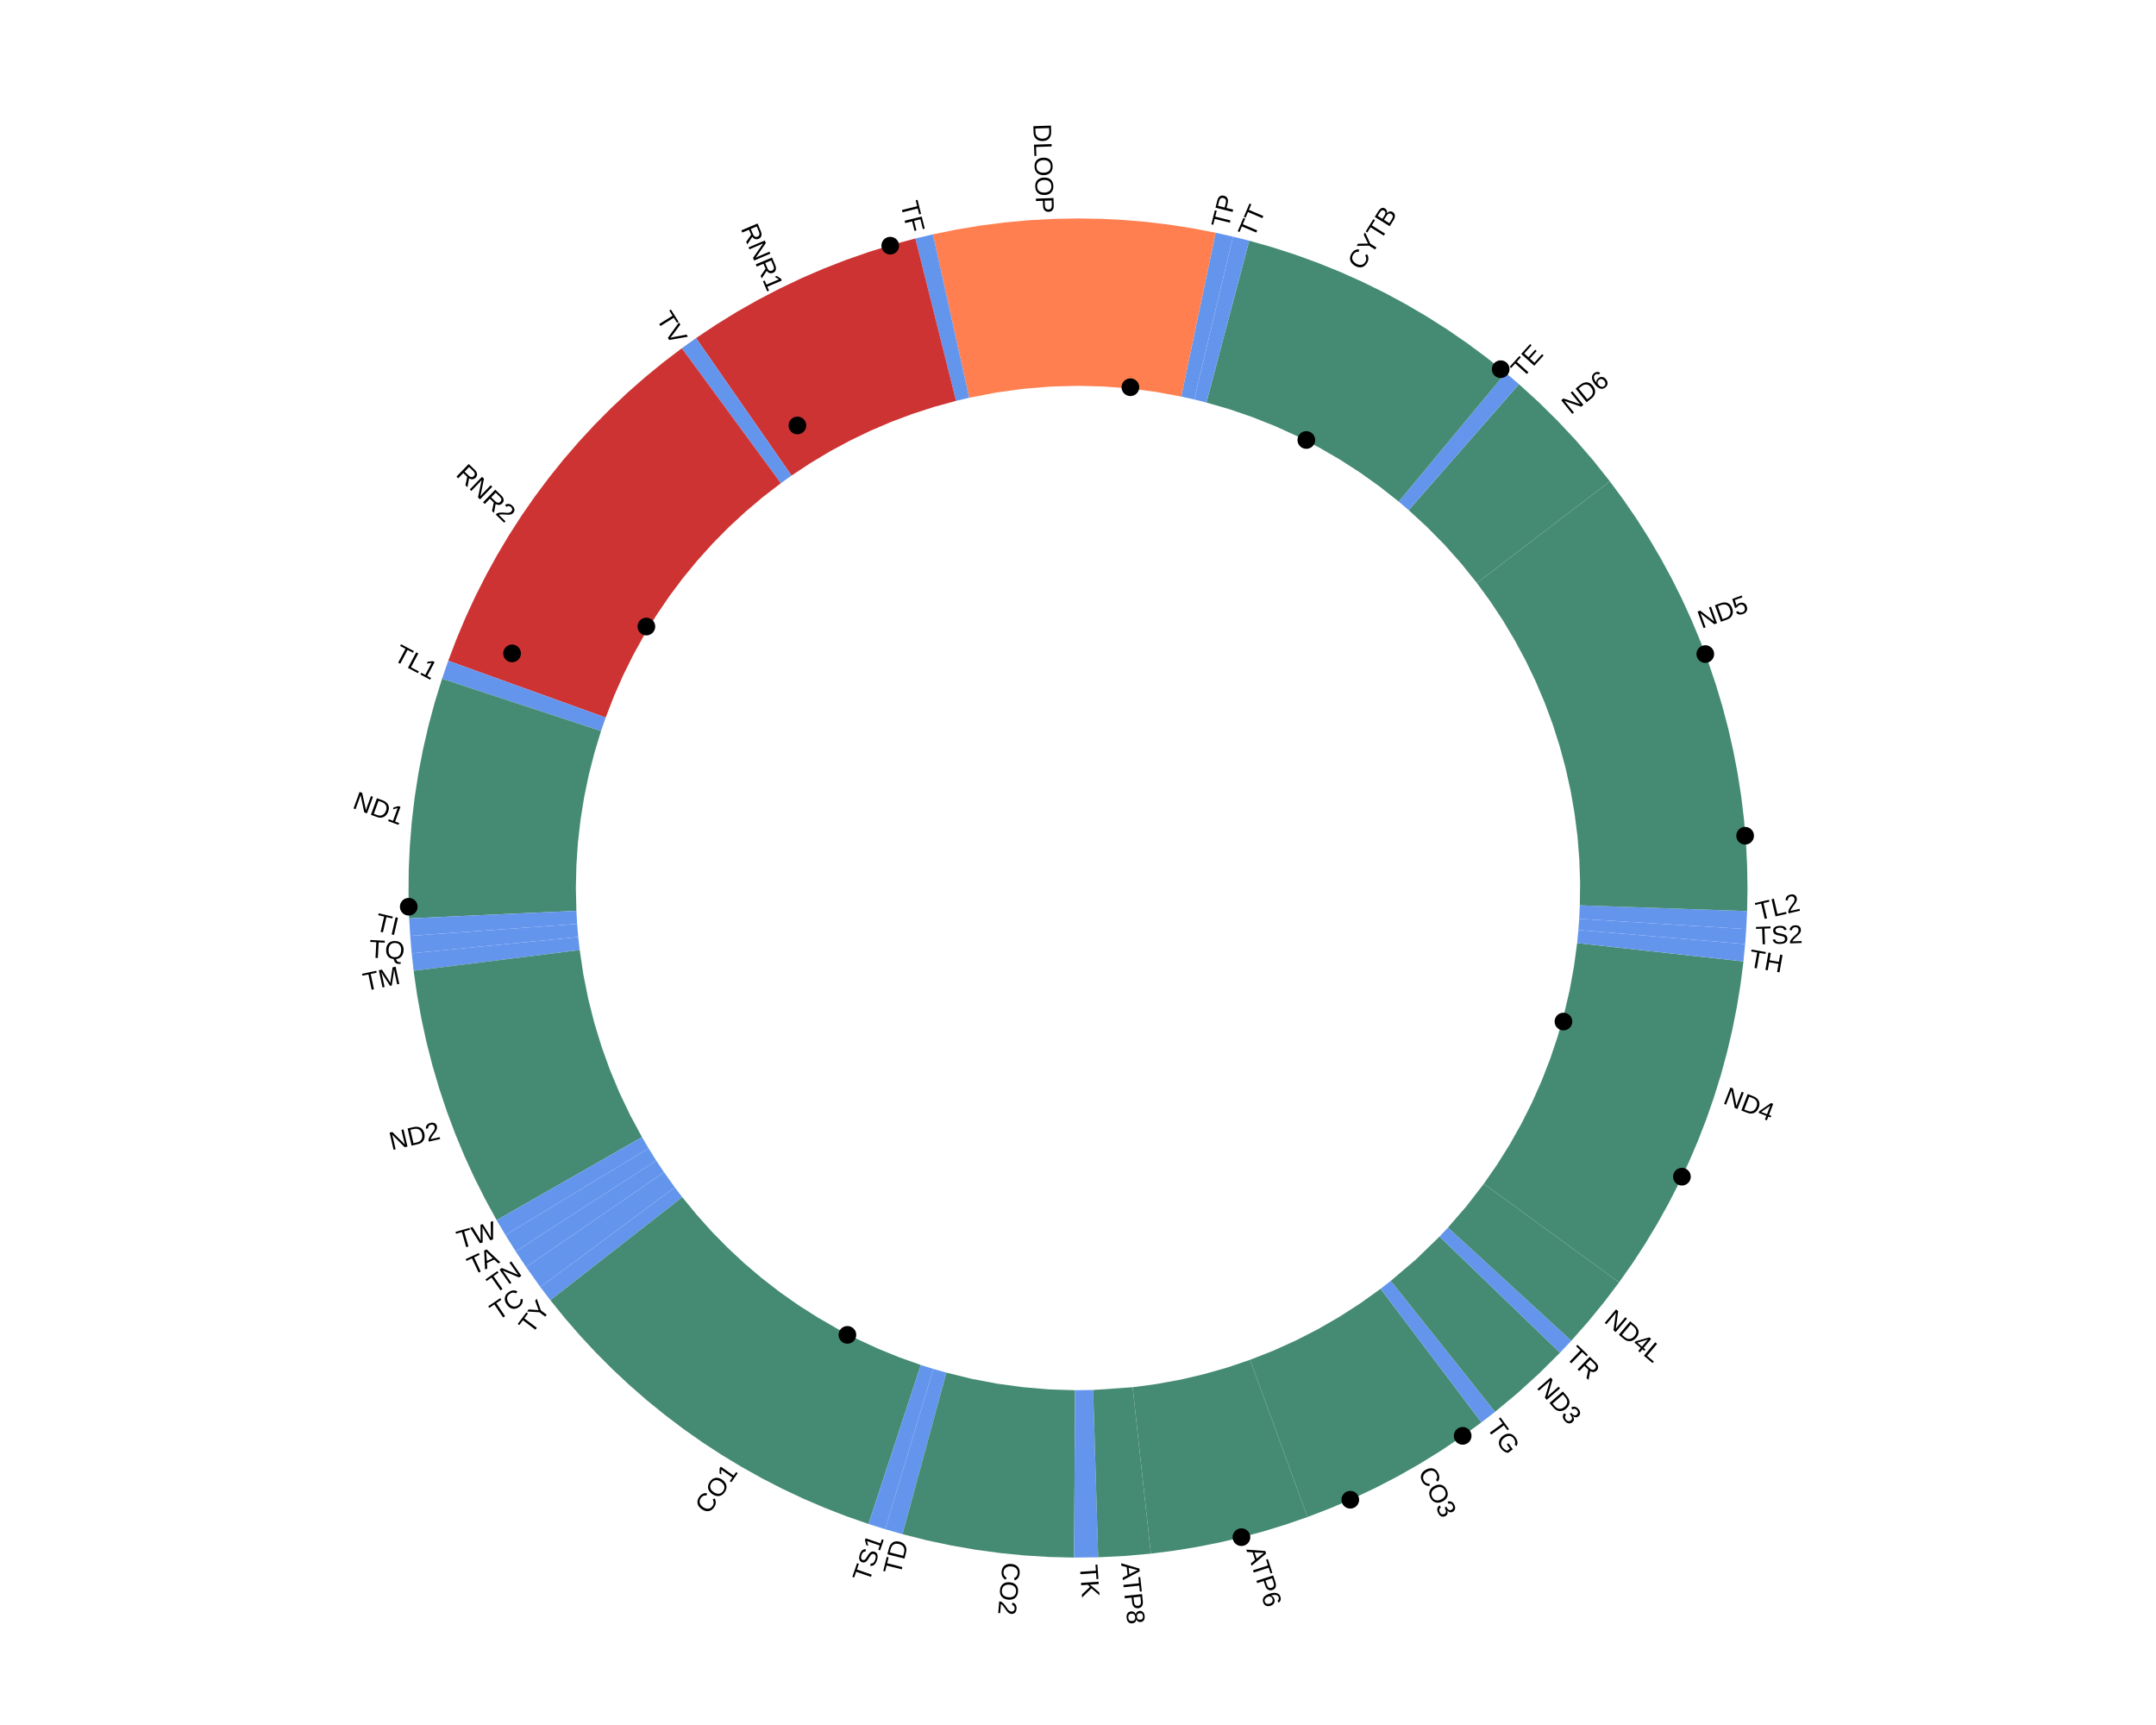
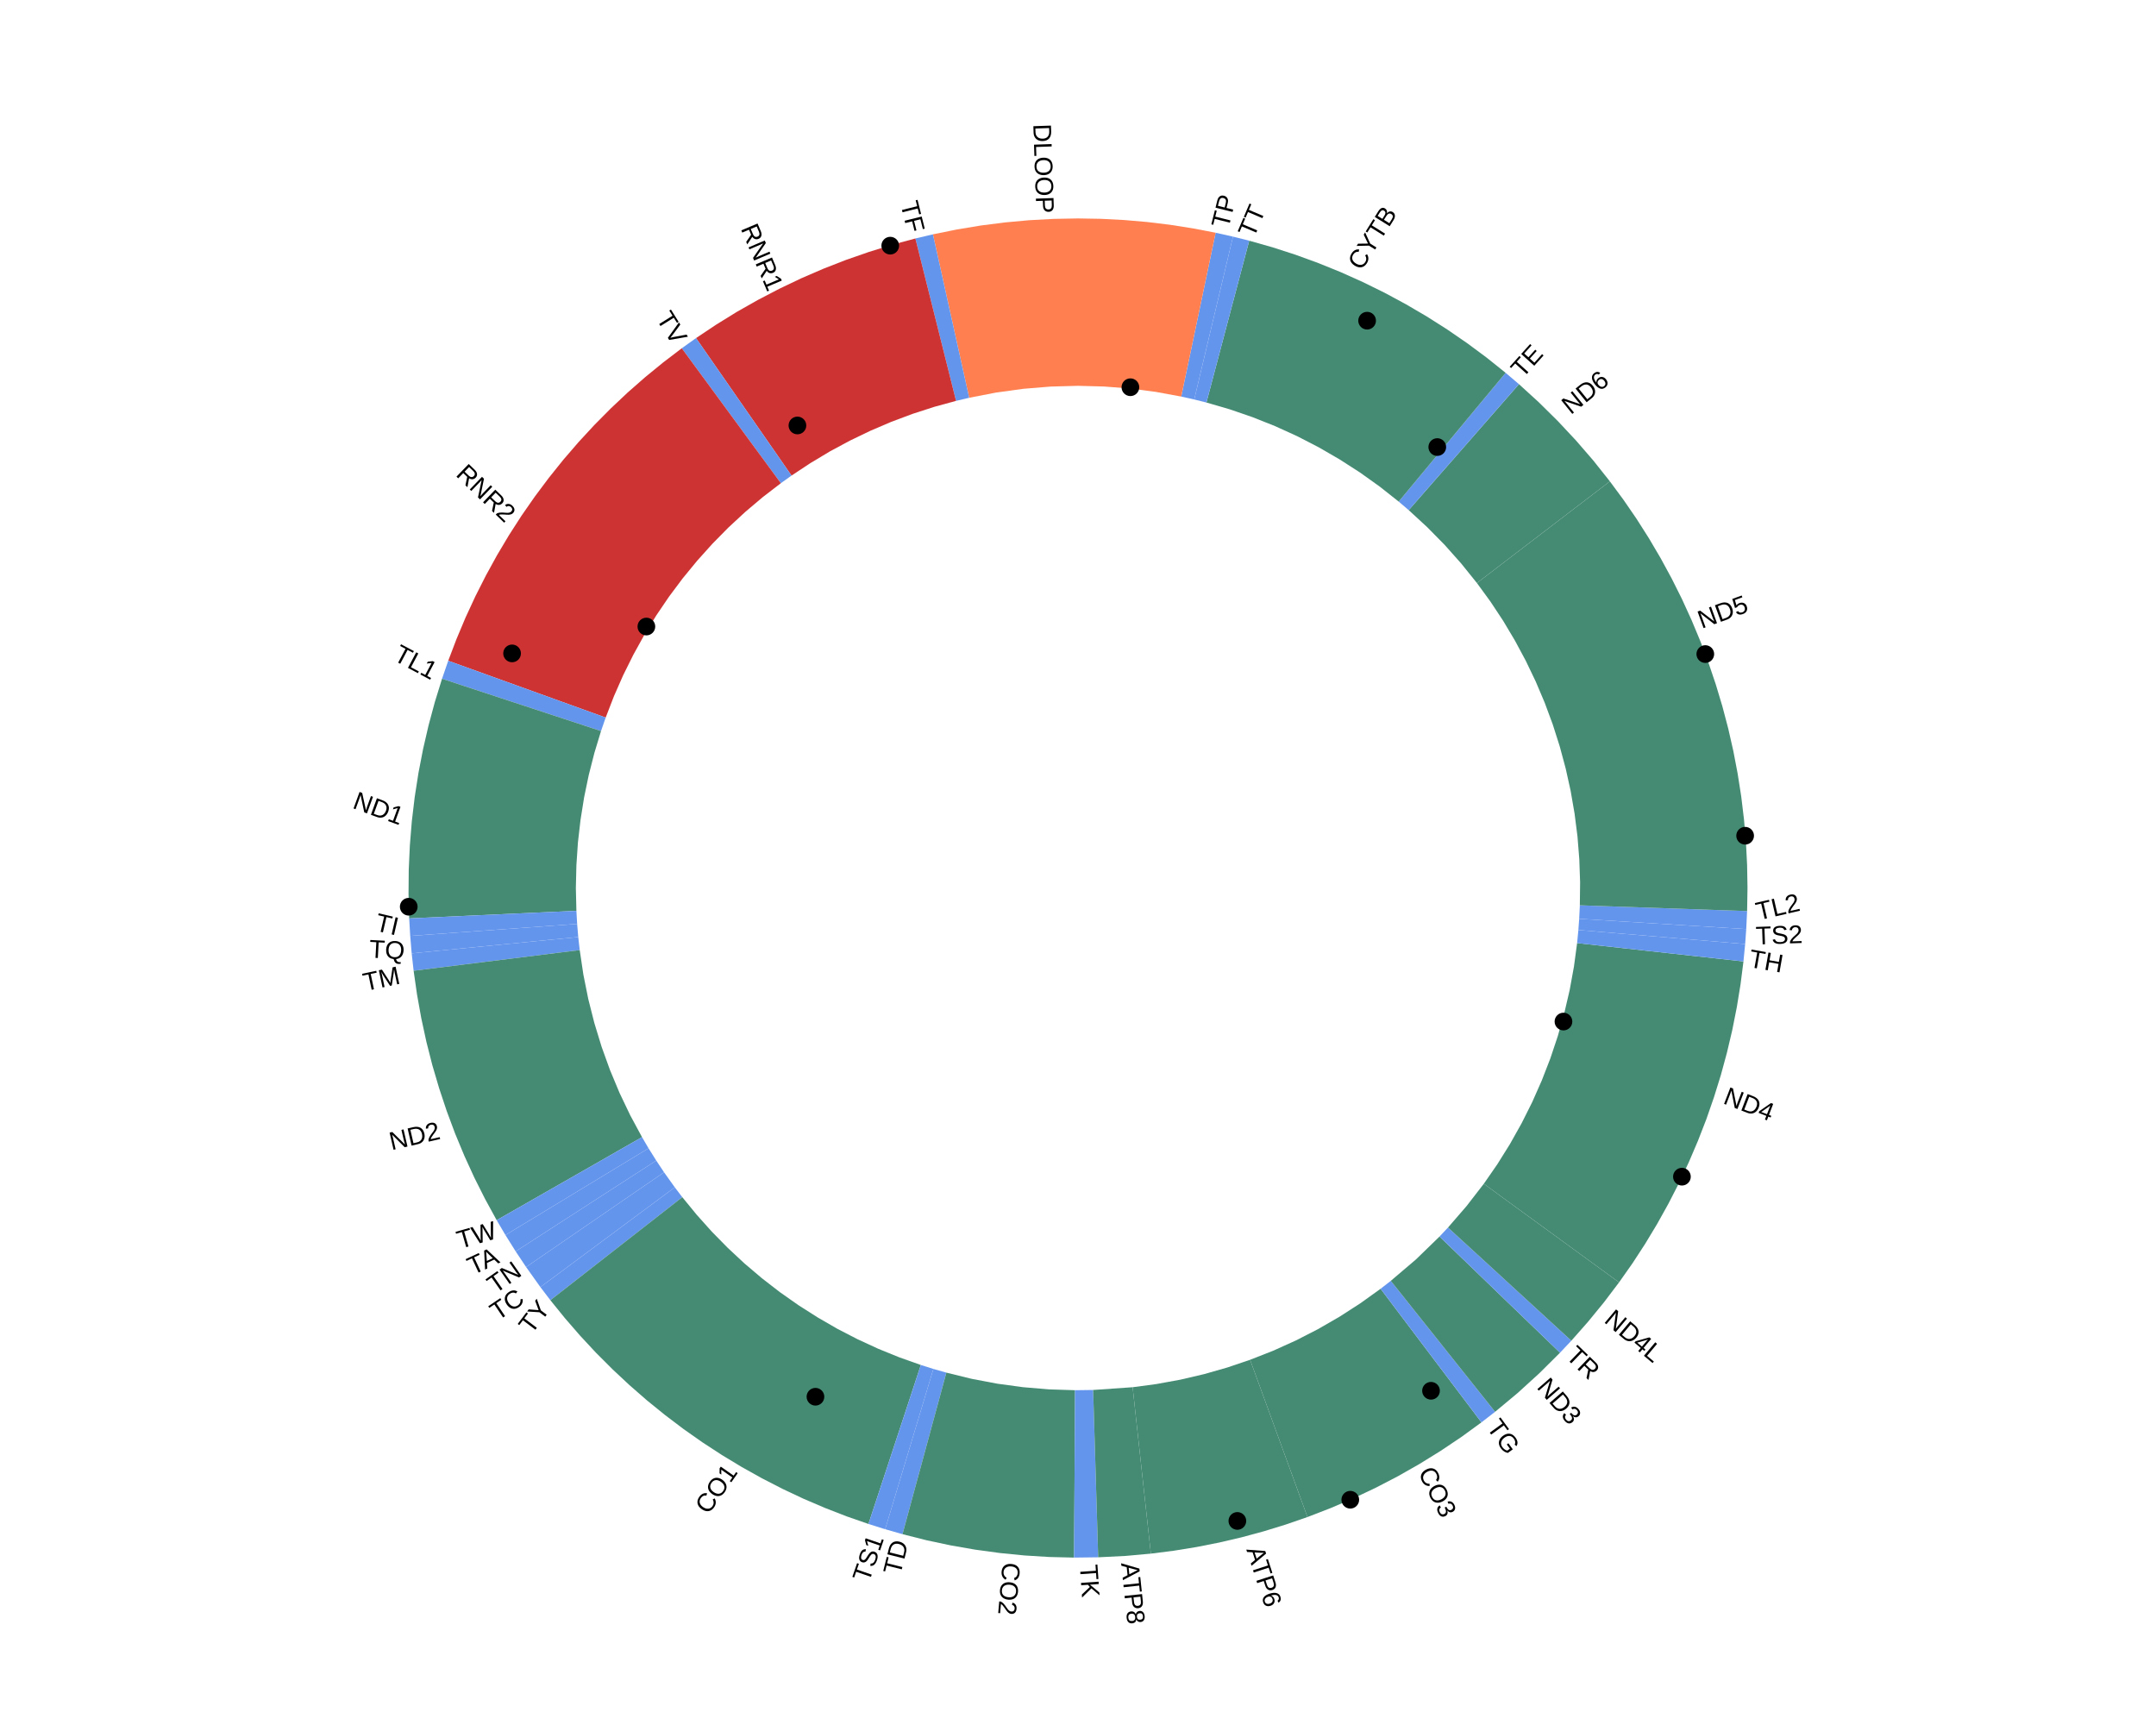
<svg xmlns="http://www.w3.org/2000/svg" viewBox="0 0 720.00 576.00">
  <defs>
    <style type="text/css">
    line, polyline, polygon, path, rect, circle {
      fill: none;
      stroke: #000000;
      stroke-linecap: round;
      stroke-linejoin: round;
      stroke-miterlimit: 10.00;
    }
  </style>
  </defs>
  <rect width="100%" height="100%" style="stroke: none; fill: #FFFFFF;" />
  <defs>
    <clipPath id="cpODAuNTJ8NjM5LjQ4fDU3Ni4wMHwxNy4wNA==">
      <rect x="80.52" y="17.04" width="558.96" height="558.96" />
    </clipPath>
  </defs>
  <polygon points="323.66,132.82 321.93,125.02 320.20,117.23 318.47,109.43 316.74,101.64 315.01,93.84 313.28,86.05 311.55,78.25 319.53,76.63 327.56,75.30 335.63,74.27 343.74,73.53 351.86,73.09 360.00,72.94 360.00,80.92 360.00,88.91 360.00,96.89 360.00,104.88 360.00,112.86 360.00,120.85 360.00,128.83 350.85,129.08 341.72,129.83 332.65,131.08 323.66,132.82 " style="stroke-width: 1.07; stroke: none; fill: #FF7F50;" clip-path="url(#cpODAuNTJ8NjM5LjQ4fDU3Ni4wMHwxNy4wNA==)" />
  <polygon points="319.27,133.86 317.33,126.11 315.39,118.36 313.45,110.62 311.51,102.87 309.57,95.13 307.63,87.38 305.69,79.63 311.55,78.25 313.28,86.05 315.01,93.84 316.74,101.64 318.47,109.43 320.20,117.23 321.93,125.02 323.66,132.82 319.27,133.86 " style="stroke-width: 1.07; stroke: none; fill: #6495ED;" clip-path="url(#cpODAuNTJ8NjM5LjQ4fDU3Ni4wMHwxNy4wNA==)" />
  <polygon points="264.33,158.80 259.78,152.24 255.22,145.68 250.67,139.13 246.11,132.57 241.56,126.01 237.00,119.45 232.44,112.89 239.17,108.40 246.05,104.15 253.09,100.16 260.26,96.42 267.56,92.94 274.98,89.73 282.52,86.79 290.16,84.13 297.88,81.74 305.69,79.63 307.63,87.38 309.57,95.13 311.51,102.87 313.45,110.62 315.39,118.36 317.33,126.11 319.27,133.86 311.96,135.86 304.74,138.20 297.64,140.86 290.67,143.84 283.84,147.13 277.16,150.72 270.66,154.62 264.33,158.80 " style="stroke-width: 1.07; stroke: none; fill: #CD3333;" clip-path="url(#cpODAuNTJ8NjM5LjQ4fDU3Ni4wMHwxNy4wNA==)" />
  <polygon points="260.76,161.35 256.04,154.91 251.31,148.48 246.59,142.04 241.86,135.60 237.14,129.17 232.41,122.73 227.68,116.29 232.44,112.89 237.00,119.45 241.56,126.01 246.11,132.57 250.67,139.13 255.22,145.68 259.78,152.24 264.33,158.80 260.76,161.35 " style="stroke-width: 1.07; stroke: none; fill: #6495ED;" clip-path="url(#cpODAuNTJ8NjM5LjQ4fDU3Ni4wMHwxNy4wNA==)" />
  <polygon points="202.27,239.60 194.76,236.89 187.25,234.18 179.74,231.47 172.22,228.76 164.71,226.05 157.20,223.34 149.69,220.63 152.46,213.36 155.47,206.20 158.74,199.14 162.25,192.20 165.99,185.39 169.97,178.71 174.18,172.17 178.62,165.79 183.28,159.56 188.14,153.50 193.22,147.61 198.50,141.90 203.97,136.38 209.63,131.05 215.48,125.92 221.50,121.00 227.68,116.29 232.41,122.73 237.14,129.17 241.86,135.60 246.59,142.04 251.31,148.48 256.04,154.91 260.76,161.35 254.72,166.00 248.90,170.92 243.30,176.10 237.95,181.53 232.85,187.20 228.01,193.09 223.44,199.20 219.16,205.51 215.17,212.01 211.48,218.68 208.09,225.51 205.02,232.49 202.27,239.60 " style="stroke-width: 1.07; stroke: none; fill: #CD3333;" clip-path="url(#cpODAuNTJ8NjM5LjQ4fDU3Ni4wMHwxNy4wNA==)" />
  <polygon points="200.71,244.11 193.13,241.61 185.54,239.12 177.96,236.62 170.37,234.13 162.79,231.63 155.20,229.14 147.62,226.64 149.69,220.63 157.20,223.34 164.71,226.05 172.22,228.76 179.74,231.47 187.25,234.18 194.76,236.89 202.27,239.60 200.71,244.11 " style="stroke-width: 1.07; stroke: none; fill: #6495ED;" clip-path="url(#cpODAuNTJ8NjM5LjQ4fDU3Ni4wMHwxNy4wNA==)" />
  <polygon points="192.49,304.13 184.51,304.50 176.53,304.86 168.55,305.22 160.58,305.58 152.60,305.95 144.62,306.31 136.65,306.67 136.43,298.55 136.50,290.43 136.87,282.32 137.53,274.22 138.49,266.16 139.74,258.13 141.28,250.16 143.11,242.24 145.22,234.40 147.62,226.64 155.20,229.14 162.79,231.63 170.37,234.13 177.96,236.62 185.54,239.12 193.13,241.61 200.71,244.11 198.50,251.40 196.62,258.77 195.07,266.23 193.87,273.75 193.00,281.31 192.49,288.91 192.31,296.52 192.49,304.13 " style="stroke-width: 1.07; stroke: none; fill: #458B74;" clip-path="url(#cpODAuNTJ8NjM5LjQ4fDU3Ni4wMHwxNy4wNA==)" />
  <polygon points="192.74,308.51 184.78,309.08 176.81,309.66 168.85,310.23 160.88,310.80 152.92,311.37 144.95,311.94 136.99,312.51 136.65,306.67 144.62,306.31 152.60,305.95 160.58,305.58 168.55,305.22 176.53,304.86 184.51,304.50 192.49,304.13 192.74,308.51 " style="stroke-width: 1.07; stroke: none; fill: #6495ED;" clip-path="url(#cpODAuNTJ8NjM5LjQ4fDU3Ni4wMHwxNy4wNA==)" />
  <polygon points="193.11,312.89 185.17,313.66 177.22,314.44 169.27,315.22 161.32,316.00 153.38,316.78 145.43,317.56 137.48,318.34 136.99,312.51 144.95,311.94 152.92,311.37 160.88,310.80 168.85,310.23 176.81,309.66 184.78,309.08 192.74,308.51 193.11,312.89 " style="stroke-width: 1.07; stroke: none; fill: #6495ED;" clip-path="url(#cpODAuNTJ8NjM5LjQ4fDU3Ni4wMHwxNy4wNA==)" />
  <polygon points="193.60,317.25 185.67,318.23 177.75,319.22 169.83,320.21 161.90,321.19 153.98,322.18 146.05,323.17 138.13,324.15 137.48,318.34 145.43,317.56 153.38,316.78 161.32,316.00 169.27,315.22 177.22,314.44 185.17,313.66 193.11,312.89 193.60,317.25 " style="stroke-width: 1.07; stroke: none; fill: #6495ED;" clip-path="url(#cpODAuNTJ8NjM5LjQ4fDU3Ni4wMHwxNy4wNA==)" />
  <polygon points="214.40,379.70 207.46,383.66 200.53,387.63 193.60,391.59 186.66,395.55 179.73,399.51 172.80,403.47 165.86,407.43 162.01,400.39 158.40,393.21 155.06,385.91 151.98,378.49 149.17,370.96 146.64,363.35 144.37,355.64 142.39,347.86 140.69,340.01 139.27,332.10 138.13,324.15 146.05,323.17 153.98,322.18 161.90,321.19 169.83,320.21 177.75,319.22 185.67,318.23 193.60,317.25 194.82,325.44 196.45,333.56 198.48,341.59 200.90,349.51 203.71,357.30 206.90,364.94 210.47,372.41 214.40,379.70 " style="stroke-width: 1.07; stroke: none; fill: #458B74;" clip-path="url(#cpODAuNTJ8NjM5LjQ4fDU3Ni4wMHwxNy4wNA==)" />
  <polygon points="216.59,383.43 209.76,387.57 202.93,391.71 196.10,395.84 189.28,399.98 182.45,404.12 175.62,408.26 168.79,412.40 165.86,407.43 172.80,403.47 179.73,399.51 186.66,395.55 193.60,391.59 200.53,387.63 207.46,383.66 214.40,379.70 216.59,383.43 " style="stroke-width: 1.07; stroke: none; fill: #6495ED;" clip-path="url(#cpODAuNTJ8NjM5LjQ4fDU3Ni4wMHwxNy4wNA==)" />
  <polygon points="219.16,387.53 212.45,391.86 205.74,396.19 199.03,400.53 192.33,404.86 185.62,409.19 178.91,413.53 172.21,417.86 168.79,412.40 175.62,408.26 182.45,404.12 189.28,399.98 196.10,395.84 202.93,391.71 209.76,387.57 216.59,383.43 219.16,387.53 " style="stroke-width: 1.07; stroke: none; fill: #6495ED;" clip-path="url(#cpODAuNTJ8NjM5LjQ4fDU3Ni4wMHwxNy4wNA==)" />
  <polygon points="221.76,391.44 215.18,395.96 208.60,400.48 202.02,405.00 195.43,409.52 188.85,414.04 182.27,418.56 175.69,423.08 172.21,417.86 178.91,413.53 185.62,409.19 192.33,404.86 199.03,400.53 205.74,396.19 212.45,391.86 219.16,387.53 221.76,391.44 " style="stroke-width: 1.07; stroke: none; fill: #6495ED;" clip-path="url(#cpODAuNTJ8NjM5LjQ4fDU3Ni4wMHwxNy4wNA==)" />
  <polygon points="225.35,396.46 218.94,401.22 212.52,405.98 206.11,410.74 199.70,415.50 193.29,420.26 186.88,425.02 180.46,429.77 175.69,423.08 182.27,418.56 188.85,414.04 195.43,409.52 202.02,405.00 208.60,400.48 215.18,395.96 221.76,391.44 225.35,396.46 " style="stroke-width: 1.07; stroke: none; fill: #6495ED;" clip-path="url(#cpODAuNTJ8NjM5LjQ4fDU3Ni4wMHwxNy4wNA==)" />
  <polygon points="227.85,399.75 221.56,404.67 215.27,409.58 208.97,414.50 202.68,419.41 196.39,424.33 190.10,429.24 183.80,434.16 180.46,429.77 186.88,425.02 193.29,420.26 199.70,415.50 206.11,410.74 212.52,405.98 218.94,401.22 225.35,396.46 227.85,399.75 " style="stroke-width: 1.07; stroke: none; fill: #6495ED;" clip-path="url(#cpODAuNTJ8NjM5LjQ4fDU3Ni4wMHwxNy4wNA==)" />
  <polygon points="307.51,455.78 305.01,463.37 302.52,470.95 300.02,478.53 297.52,486.12 295.02,493.70 292.52,501.29 290.02,508.87 282.70,506.32 275.48,503.51 268.35,500.46 261.34,497.16 254.45,493.62 247.68,489.84 241.05,485.83 234.56,481.60 228.22,477.14 222.04,472.46 216.02,467.58 210.18,462.48 204.52,457.19 199.04,451.71 193.76,446.03 188.68,440.18 183.80,434.16 190.10,429.24 196.39,424.33 202.68,419.41 208.97,414.50 215.27,409.58 221.56,404.67 227.85,399.75 232.67,405.63 237.74,411.29 243.07,416.71 248.63,421.89 254.43,426.81 260.44,431.46 266.66,435.83 273.07,439.91 279.65,443.71 286.41,447.20 293.31,450.38 300.35,453.24 307.51,455.78 " style="stroke-width: 1.07; stroke: none; fill: #458B74;" clip-path="url(#cpODAuNTJ8NjM5LjQ4fDU3Ni4wMHwxNy4wNA==)" />
  <polygon points="311.70,457.10 309.40,464.75 307.10,472.39 304.80,480.04 302.50,487.69 300.20,495.33 297.90,502.98 295.60,510.63 290.02,508.87 292.52,501.29 295.02,493.70 297.52,486.12 300.02,478.53 302.52,470.95 305.01,463.37 307.51,455.78 311.70,457.10 " style="stroke-width: 1.07; stroke: none; fill: #6495ED;" clip-path="url(#cpODAuNTJ8NjM5LjQ4fDU3Ni4wMHwxNy4wNA==)" />
  <polygon points="316.04,458.34 313.95,466.05 311.85,473.76 309.76,481.46 307.67,489.17 305.57,496.87 303.48,504.58 301.39,512.28 295.60,510.63 297.90,502.98 300.20,495.33 302.50,487.69 304.80,480.04 307.10,472.39 309.40,464.75 311.70,457.10 316.04,458.34 " style="stroke-width: 1.07; stroke: none; fill: #6495ED;" clip-path="url(#cpODAuNTJ8NjM5LjQ4fDU3Ni4wMHwxNy4wNA==)" />
  <polygon points="359.01,464.21 358.97,472.19 358.92,480.18 358.87,488.16 358.83,496.15 358.78,504.13 358.73,512.12 358.69,520.10 350.40,519.90 342.14,519.39 333.89,518.57 325.68,517.45 317.52,516.03 309.42,514.31 301.39,512.28 303.48,504.58 305.57,496.87 307.67,489.17 309.76,481.46 311.85,473.76 313.95,466.05 316.04,458.34 324.49,460.41 333.03,462.03 341.65,463.20 350.32,463.93 359.01,464.21 " style="stroke-width: 1.07; stroke: none; fill: #458B74;" clip-path="url(#cpODAuNTJ8NjM5LjQ4fDU3Ni4wMHwxNy4wNA==)" />
  <polygon points="365.05,464.13 365.30,472.11 365.54,480.10 365.78,488.08 366.02,496.06 366.26,504.04 366.50,512.02 366.74,520.00 358.69,520.10 358.73,512.12 358.78,504.13 358.83,496.15 358.87,488.16 358.92,480.18 358.97,472.19 359.01,464.21 365.05,464.13 " style="stroke-width: 1.07; stroke: none; fill: #6495ED;" clip-path="url(#cpODAuNTJ8NjM5LjQ4fDU3Ni4wMHwxNy4wNA==)" />
  <polygon points="378.25,463.21 379.11,471.15 379.98,479.09 380.85,487.03 381.72,494.96 382.59,502.90 383.46,510.84 384.33,518.78 375.55,519.56 366.74,520.00 366.50,512.02 366.26,504.04 366.02,496.06 365.78,488.08 365.54,480.10 365.30,472.11 365.05,464.13 378.25,463.21 " style="stroke-width: 1.07; stroke: none; fill: #458B74;" clip-path="url(#cpODAuNTJ8NjM5LjQ4fDU3Ni4wMHwxNy4wNA==)" />
  <polygon points="417.47,454.05 420.21,461.55 422.95,469.06 425.68,476.56 428.42,484.06 431.16,491.56 433.89,499.06 436.63,506.56 429.36,509.07 422.01,511.33 414.58,513.34 407.09,515.09 399.55,516.58 391.96,517.81 384.33,518.78 383.46,510.84 382.59,502.90 381.72,494.96 380.85,487.03 379.98,479.09 379.11,471.15 378.25,463.21 386.25,462.14 394.19,460.69 402.06,458.85 409.82,456.64 417.47,454.05 " style="stroke-width: 1.07; stroke: none; fill: #458B74;" clip-path="url(#cpODAuNTJ8NjM5LjQ4fDU3Ni4wMHwxNy4wNA==)" />
  <polygon points="461.05,430.34 465.86,436.72 470.67,443.09 475.48,449.46 480.29,455.83 485.11,462.21 489.92,468.58 494.73,474.95 488.02,479.83 481.13,484.45 474.07,488.82 466.86,492.92 459.49,496.75 452.00,500.30 444.37,503.57 436.63,506.56 433.89,499.06 431.16,491.56 428.42,484.06 425.68,476.56 422.95,469.06 420.21,461.55 417.47,454.05 425.19,451.02 432.76,447.60 440.14,443.82 447.33,439.67 454.30,435.18 461.05,430.34 " style="stroke-width: 1.07; stroke: none; fill: #458B74;" clip-path="url(#cpODAuNTJ8NjM5LjQ4fDU3Ni4wMHwxNy4wNA==)" />
  <polygon points="464.46,427.69 469.44,433.94 474.41,440.19 479.39,446.43 484.36,452.68 489.34,458.93 494.31,465.17 499.29,471.42 494.73,474.95 489.92,468.58 485.11,462.21 480.29,455.83 475.48,449.46 470.67,443.09 465.86,436.72 461.05,430.34 464.46,427.69 " style="stroke-width: 1.07; stroke: none; fill: #6495ED;" clip-path="url(#cpODAuNTJ8NjM5LjQ4fDU3Ni4wMHwxNy4wNA==)" />
  <polygon points="480.73,412.90 486.48,418.44 492.23,423.98 497.97,429.52 503.72,435.07 509.47,440.61 515.22,446.15 520.97,451.69 514.03,458.58 506.80,465.16 499.29,471.42 494.31,465.17 489.34,458.93 484.36,452.68 479.39,446.43 474.41,440.19 469.44,433.94 464.46,427.69 472.84,420.56 480.73,412.90 " style="stroke-width: 1.07; stroke: none; fill: #458B74;" clip-path="url(#cpODAuNTJ8NjM5LjQ4fDU3Ni4wMHwxNy4wNA==)" />
  <polygon points="483.56,409.89 489.44,415.29 495.33,420.68 501.21,426.08 507.09,431.48 512.98,436.88 518.86,442.28 524.75,447.68 520.97,451.69 515.22,446.15 509.47,440.61 503.72,435.07 497.97,429.52 492.23,423.98 486.48,418.44 480.73,412.90 483.56,409.89 " style="stroke-width: 1.07; stroke: none; fill: #6495ED;" clip-path="url(#cpODAuNTJ8NjM5LjQ4fDU3Ni4wMHwxNy4wNA==)" />
  <polygon points="495.52,395.28 501.97,399.99 508.42,404.69 514.88,409.39 521.33,414.09 527.78,418.80 534.24,423.50 540.69,428.20 535.62,434.89 530.30,441.39 524.75,447.68 518.86,442.28 512.98,436.88 507.09,431.48 501.21,426.08 495.33,420.68 489.44,415.29 483.56,409.89 489.74,402.75 495.52,395.28 " style="stroke-width: 1.07; stroke: none; fill: #458B74;" clip-path="url(#cpODAuNTJ8NjM5LjQ4fDU3Ni4wMHwxNy4wNA==)" />
  <polygon points="526.68,314.91 534.61,315.78 542.55,316.66 550.49,317.54 558.42,318.41 566.36,319.29 574.30,320.16 582.23,321.04 581.25,328.72 580.00,336.37 578.49,343.97 576.71,351.52 574.68,358.99 572.38,366.39 569.84,373.71 567.03,380.94 563.99,388.06 560.69,395.07 557.15,401.97 553.38,408.74 549.38,415.37 545.15,421.86 540.69,428.20 534.24,423.50 527.78,418.80 521.33,414.09 514.88,409.39 508.42,404.69 501.97,399.99 495.52,395.28 500.03,388.77 504.23,382.05 508.11,375.14 511.66,368.06 514.87,360.81 517.74,353.42 520.25,345.90 522.40,338.28 524.20,330.56 525.62,322.76 526.68,314.91 " style="stroke-width: 1.07; stroke: none; fill: #458B74;" clip-path="url(#cpODAuNTJ8NjM5LjQ4fDU3Ni4wMHwxNy4wNA==)" />
  <polygon points="527.10,310.54 535.06,311.21 543.01,311.88 550.97,312.54 558.93,313.21 566.89,313.88 574.84,314.55 582.80,315.22 582.23,321.04 574.30,320.16 566.36,319.29 558.42,318.41 550.49,317.54 542.55,316.66 534.61,315.78 526.68,314.91 527.10,310.54 " style="stroke-width: 1.07; stroke: none; fill: #6495ED;" clip-path="url(#cpODAuNTJ8NjM5LjQ4fDU3Ni4wMHwxNy4wNA==)" />
  <polygon points="527.37,306.80 535.34,307.29 543.31,307.78 551.28,308.27 559.25,308.76 567.22,309.25 575.19,309.74 583.16,310.23 582.80,315.22 574.84,314.55 566.89,313.88 558.93,313.21 550.97,312.54 543.01,311.88 535.06,311.21 527.10,310.54 527.37,306.80 " style="stroke-width: 1.07; stroke: none; fill: #6495ED;" clip-path="url(#cpODAuNTJ8NjM5LjQ4fDU3Ni4wMHwxNy4wNA==)" />
  <polygon points="527.59,302.29 535.57,302.57 543.55,302.84 551.53,303.11 559.51,303.39 567.49,303.66 575.47,303.94 583.45,304.21 583.16,310.23 575.19,309.74 567.22,309.25 559.25,308.76 551.28,308.27 543.31,307.78 535.34,307.29 527.37,306.80 527.59,302.29 " style="stroke-width: 1.07; stroke: none; fill: #6495ED;" clip-path="url(#cpODAuNTJ8NjM5LjQ4fDU3Ni4wMHwxNy4wNA==)" />
  <polygon points="493.22,194.68 499.56,189.83 505.90,184.98 512.25,180.13 518.59,175.28 524.93,170.43 531.28,165.58 537.62,160.73 542.18,166.91 546.53,173.24 550.65,179.72 554.55,186.34 558.22,193.09 561.66,199.96 564.85,206.94 567.81,214.03 570.52,221.22 572.98,228.50 575.19,235.85 577.15,243.28 578.85,250.77 580.29,258.31 581.48,265.90 582.40,273.53 583.06,281.18 583.45,288.85 583.58,296.53 583.45,304.21 575.47,303.94 567.49,303.66 559.51,303.39 551.53,303.11 543.55,302.84 535.57,302.57 527.59,302.29 527.68,294.61 527.41,286.93 526.80,279.28 525.83,271.66 524.52,264.09 522.86,256.59 520.86,249.17 518.53,241.86 515.86,234.65 512.86,227.58 509.54,220.65 505.91,213.89 501.98,207.29 497.74,200.88 493.22,194.68 " style="stroke-width: 1.07; stroke: none; fill: #458B74;" clip-path="url(#cpODAuNTJ8NjM5LjQ4fDU3Ni4wMHwxNy4wNA==)" />
  <polygon points="470.44,170.34 475.70,164.33 480.96,158.32 486.22,152.32 491.48,146.31 496.74,140.30 502.00,134.29 507.26,128.28 513.84,134.28 520.17,140.53 526.26,147.03 532.08,153.76 537.62,160.73 531.28,165.58 524.93,170.43 518.59,175.28 512.25,180.13 505.90,184.98 499.56,189.83 493.22,194.68 487.98,188.17 482.44,181.94 476.58,175.99 470.44,170.34 " style="stroke-width: 1.07; stroke: none; fill: #458B74;" clip-path="url(#cpODAuNTJ8NjM5LjQ4fDU3Ni4wMHwxNy4wNA==)" />
  <polygon points="467.10,167.49 472.20,161.35 477.30,155.21 482.40,149.06 487.50,142.92 492.60,136.77 497.71,130.63 502.81,124.49 507.26,128.28 502.00,134.29 496.74,140.30 491.48,146.31 486.22,152.32 480.96,158.32 475.70,164.33 470.44,170.34 467.10,167.49 " style="stroke-width: 1.07; stroke: none; fill: #6495ED;" clip-path="url(#cpODAuNTJ8NjM5LjQ4fDU3Ni4wMHwxNy4wNA==)" />
  <polygon points="402.89,134.41 404.93,126.69 406.97,118.97 409.01,111.25 411.05,103.53 413.10,95.81 415.14,88.09 417.18,80.37 424.96,82.58 432.66,85.07 440.26,87.84 447.76,90.88 455.14,94.19 462.40,97.76 469.52,101.60 476.50,105.69 483.33,110.03 489.99,114.61 496.49,119.43 502.81,124.49 497.71,130.63 492.60,136.77 487.50,142.92 482.40,149.06 477.30,155.21 472.20,161.35 467.10,167.49 460.76,162.48 454.18,157.78 447.37,153.40 440.37,149.35 433.18,145.64 425.82,142.29 418.30,139.30 410.65,136.67 402.89,134.41 " style="stroke-width: 1.07; stroke: none; fill: #458B74;" clip-path="url(#cpODAuNTJ8NjM5LjQ4fDU3Ni4wMHwxNy4wNA==)" />
  <polygon points="398.82,133.39 400.66,125.62 402.51,117.85 404.36,110.08 406.21,102.31 408.06,94.55 409.91,86.78 411.75,79.01 417.18,80.37 415.14,88.09 413.10,95.81 411.05,103.53 409.01,111.25 406.97,118.97 404.93,126.69 402.89,134.41 398.82,133.39 " style="stroke-width: 1.07; stroke: none; fill: #6495ED;" clip-path="url(#cpODAuNTJ8NjM5LjQ4fDU3Ni4wMHwxNy4wNA==)" />
  <polygon points="394.47,132.42 396.11,124.60 397.76,116.79 399.40,108.97 401.04,101.16 402.68,93.34 404.32,85.53 405.96,77.71 411.75,79.01 409.91,86.78 408.06,94.55 406.21,102.31 404.36,110.08 402.51,117.85 400.66,125.62 398.82,133.39 394.47,132.42 " style="stroke-width: 1.07; stroke: none; fill: #6495ED;" clip-path="url(#cpODAuNTJ8NjM5LjQ4fDU3Ni4wMHwxNy4wNA==)" />
  <polygon points="360.00,128.83 360.00,120.85 360.00,112.86 360.00,104.88 360.00,96.89 360.00,88.91 360.00,80.92 360.00,72.94 367.71,73.07 375.42,73.47 383.11,74.13 390.76,75.06 398.39,76.26 405.96,77.71 404.32,85.53 402.68,93.34 401.04,101.16 399.40,108.97 397.76,116.79 396.11,124.60 394.47,132.42 385.94,130.85 377.33,129.73 368.68,129.06 360.00,128.83 " style="stroke-width: 1.07; stroke: none; fill: #FF7F50;" clip-path="url(#cpODAuNTJ8NjM5LjQ4fDU3Ni4wMHwxNy4wNA==)" />
  <g clip-path="url(#cpODAuNTJ8NjM5LjQ4fDU3Ni4wMHwxNy4wNA==)">
    <text transform="translate(345.07,41.44) rotate(88)" style="font-size: 8.54px; font-family: Liberation Sans;" textLength="29.88px" lengthAdjust="spacingAndGlyphs">DLOOP</text>
  </g>
  <g clip-path="url(#cpODAuNTJ8NjM5LjQ4fDU3Ni4wMHwxNy4wNA==)">
    <text transform="translate(300.67,67.97) rotate(76)" style="font-size: 8.54px; font-family: Liberation Sans;" textLength="10.44px" lengthAdjust="spacingAndGlyphs">TF</text>
  </g>
  <g clip-path="url(#cpODAuNTJ8NjM5LjQ4fDU3Ni4wMHwxNy4wNA==)">
    <text transform="translate(247.30,76.28) rotate(67)" style="font-size: 8.54px; font-family: Liberation Sans;" textLength="23.22px" lengthAdjust="spacingAndGlyphs">RNR1</text>
  </g>
  <g clip-path="url(#cpODAuNTJ8NjM5LjQ4fDU3Ni4wMHwxNy4wNA==)">
    <text transform="translate(218.98,106.32) rotate(58)" style="font-size: 8.54px; font-family: Liberation Sans;" textLength="10.91px" lengthAdjust="spacingAndGlyphs">TV</text>
  </g>
  <g clip-path="url(#cpODAuNTJ8NjM5LjQ4fDU3Ni4wMHwxNy4wNA==)">
    <text transform="translate(151.94,158.67) rotate(44)" style="font-size: 8.54px; font-family: Liberation Sans;" textLength="23.22px" lengthAdjust="spacingAndGlyphs">RNR2</text>
  </g>
  <g clip-path="url(#cpODAuNTJ8NjM5LjQ4fDU3Ni4wMHwxNy4wNA==)">
    <text transform="translate(131.01,220.23) rotate(28)" style="font-size: 8.54px; font-family: Liberation Sans;" textLength="14.72px" lengthAdjust="spacingAndGlyphs">TL1</text>
  </g>
  <g clip-path="url(#cpODAuNTJ8NjM5LjQ4fDU3Ni4wMHwxNy4wNA==)">
    <text transform="translate(117.41,269.72) rotate(20)" style="font-size: 8.54px; font-family: Liberation Sans;" textLength="17.06px" lengthAdjust="spacingAndGlyphs">ND1</text>
  </g>
  <g clip-path="url(#cpODAuNTJ8NjM5LjQ4fDU3Ni4wMHwxNy4wNA==)">
    <text transform="translate(124.95,310.66) rotate(13)" style="font-size: 8.54px; font-family: Liberation Sans;" textLength="7.59px" lengthAdjust="spacingAndGlyphs">TI</text>
  </g>
  <g clip-path="url(#cpODAuNTJ8NjM5LjQ4fDU3Ni4wMHwxNy4wNA==)">
    <text transform="translate(123.18,319.73) rotate(3)" style="font-size: 8.54px; font-family: Liberation Sans;" textLength="11.86px" lengthAdjust="spacingAndGlyphs">TQ</text>
  </g>
  <g clip-path="url(#cpODAuNTJ8NjM5LjQ4fDU3Ni4wMHwxNy4wNA==)">
    <text transform="translate(121.95,330.96) rotate(-12)" style="font-size: 8.54px; font-family: Liberation Sans;" textLength="12.33px" lengthAdjust="spacingAndGlyphs">TM</text>
  </g>
  <g clip-path="url(#cpODAuNTJ8NjM5LjQ4fDU3Ni4wMHwxNy4wNA==)">
    <text transform="translate(130.75,384.08) rotate(-13)" style="font-size: 8.54px; font-family: Liberation Sans;" textLength="17.06px" lengthAdjust="spacingAndGlyphs">ND2</text>
  </g>
  <g clip-path="url(#cpODAuNTJ8NjM5LjQ4fDU3Ni4wMHwxNy4wNA==)">
    <text transform="translate(153.56,417.05) rotate(-16)" style="font-size: 8.54px; font-family: Liberation Sans;" textLength="13.27px" lengthAdjust="spacingAndGlyphs">TW</text>
  </g>
  <g clip-path="url(#cpODAuNTJ8NjM5LjQ4fDU3Ni4wMHwxNy4wNA==)">
    <text transform="translate(157.82,425.86) rotate(-25)" style="font-size: 8.54px; font-family: Liberation Sans;" textLength="10.27px" lengthAdjust="spacingAndGlyphs">TA</text>
  </g>
  <g clip-path="url(#cpODAuNTJ8NjM5LjQ4fDU3Ni4wMHwxNy4wNA==)">
    <text transform="translate(165.35,432.14) rotate(-35)" style="font-size: 8.54px; font-family: Liberation Sans;" textLength="11.38px" lengthAdjust="spacingAndGlyphs">TN</text>
  </g>
  <g clip-path="url(#cpODAuNTJ8NjM5LjQ4fDU3Ni4wMHwxNy4wNA==)">
    <text transform="translate(166.18,441.16) rotate(-34)" style="font-size: 8.54px; font-family: Liberation Sans;" textLength="11.38px" lengthAdjust="spacingAndGlyphs">TC</text>
  </g>
  <g clip-path="url(#cpODAuNTJ8NjM5LjQ4fDU3Ni4wMHwxNy4wNA==)">
    <text transform="translate(177.47,445.77) rotate(-53)" style="font-size: 8.54px; font-family: Liberation Sans;" textLength="10.91px" lengthAdjust="spacingAndGlyphs">TY</text>
  </g>
  <g clip-path="url(#cpODAuNTJ8NjM5LjQ4fDU3Ni4wMHwxNy4wNA==)">
    <text transform="translate(236.51,505.97) rotate(-55)" style="font-size: 8.54px; font-family: Liberation Sans;" textLength="17.55px" lengthAdjust="spacingAndGlyphs">CO1</text>
  </g>
  <g clip-path="url(#cpODAuNTJ8NjM5LjQ4fDU3Ni4wMHwxNy4wNA==)">
    <text transform="translate(290.14,528.63) rotate(-71)" style="font-size: 8.54px; font-family: Liberation Sans;" textLength="15.66px" lengthAdjust="spacingAndGlyphs">TS1</text>
  </g>
  <g clip-path="url(#cpODAuNTJ8NjM5LjQ4fDU3Ni4wMHwxNy4wNA==)">
    <text transform="translate(300.62,526.17) rotate(-76)" style="font-size: 8.54px; font-family: Liberation Sans;" textLength="11.38px" lengthAdjust="spacingAndGlyphs">TD</text>
  </g>
  <g clip-path="url(#cpODAuNTJ8NjM5LjQ4fDU3Ni4wMHwxNy4wNA==)">
    <text transform="translate(334.85,521.54) rotate(95)" style="font-size: 8.54px; font-family: Liberation Sans;" textLength="17.55px" lengthAdjust="spacingAndGlyphs">CO2</text>
  </g>
  <g clip-path="url(#cpODAuNTJ8NjM5LjQ4fDU3Ni4wMHwxNy4wNA==)">
    <text transform="translate(360.60,522.64) rotate(86)" style="font-size: 8.54px; font-family: Liberation Sans;" textLength="10.91px" lengthAdjust="spacingAndGlyphs">TK</text>
  </g>
  <g clip-path="url(#cpODAuNTJ8NjM5LjQ4fDU3Ni4wMHwxNy4wNA==)">
    <text transform="translate(374.40,521.98) rotate(84)" style="font-size: 8.54px; font-family: Liberation Sans;" textLength="20.70px" lengthAdjust="spacingAndGlyphs">ATP8</text>
  </g>
  <g clip-path="url(#cpODAuNTJ8NjM5LjQ4fDU3Ni4wMHwxNy4wNA==)">
    <text transform="translate(416.20,517.42) rotate(72)" style="font-size: 8.54px; font-family: Liberation Sans;" textLength="20.70px" lengthAdjust="spacingAndGlyphs">ATP6</text>
  </g>
  <g clip-path="url(#cpODAuNTJ8NjM5LjQ4fDU3Ni4wMHwxNy4wNA==)">
    <text transform="translate(473.46,491.65) rotate(63)" style="font-size: 8.54px; font-family: Liberation Sans;" textLength="17.55px" lengthAdjust="spacingAndGlyphs">CO3</text>
  </g>
  <g clip-path="url(#cpODAuNTJ8NjM5LjQ4fDU3Ni4wMHwxNy4wNA==)">
    <text transform="translate(496.22,476.59) rotate(54)" style="font-size: 8.54px; font-family: Liberation Sans;" textLength="11.86px" lengthAdjust="spacingAndGlyphs">TG</text>
  </g>
  <g clip-path="url(#cpODAuNTJ8NjM5LjQ4fDU3Ni4wMHwxNy4wNA==)">
    <text transform="translate(512.96,463.30) rotate(49)" style="font-size: 8.54px; font-family: Liberation Sans;" textLength="17.06px" lengthAdjust="spacingAndGlyphs">ND3</text>
  </g>
  <g clip-path="url(#cpODAuNTJ8NjM5LjQ4fDU3Ni4wMHwxNy4wNA==)">
    <text transform="translate(522.57,453.15) rotate(44)" style="font-size: 8.54px; font-family: Liberation Sans;" textLength="11.38px" lengthAdjust="spacingAndGlyphs">TR</text>
  </g>
  <g clip-path="url(#cpODAuNTJ8NjM5LjQ4fDU3Ni4wMHwxNy4wNA==)">
    <text transform="translate(535.37,441.28) rotate(40)" style="font-size: 8.54px; font-family: Liberation Sans;" textLength="21.81px" lengthAdjust="spacingAndGlyphs">ND4L</text>
  </g>
  <g clip-path="url(#cpODAuNTJ8NjM5LjQ4fDU3Ni4wMHwxNy4wNA==)">
    <text transform="translate(575.11,368.35) rotate(21)" style="font-size: 8.54px; font-family: Liberation Sans;" textLength="17.06px" lengthAdjust="spacingAndGlyphs">ND4</text>
  </g>
  <g clip-path="url(#cpODAuNTJ8NjM5LjQ4fDU3Ni4wMHwxNy4wNA==)">
    <text transform="translate(583.73,322.82) rotate(10)" style="font-size: 8.54px; font-family: Liberation Sans;" textLength="11.38px" lengthAdjust="spacingAndGlyphs">TH</text>
  </g>
  <g clip-path="url(#cpODAuNTJ8NjM5LjQ4fDU3Ni4wMHwxNy4wNA==)">
    <text transform="translate(586.43,315.40) rotate(-2)" style="font-size: 8.54px; font-family: Liberation Sans;" textLength="15.66px" lengthAdjust="spacingAndGlyphs">TS2</text>
  </g>
  <g clip-path="url(#cpODAuNTJ8NjM5LjQ4fDU3Ni4wMHwxNy4wNA==)">
    <text transform="translate(587.17,307.32) rotate(-13)" style="font-size: 8.54px; font-family: Liberation Sans;" textLength="14.72px" lengthAdjust="spacingAndGlyphs">TL2</text>
  </g>
  <g clip-path="url(#cpODAuNTJ8NjM5LjQ4fDU3Ni4wMHwxNy4wNA==)">
    <text transform="translate(568.26,209.97) rotate(-20)" style="font-size: 8.54px; font-family: Liberation Sans;" textLength="17.06px" lengthAdjust="spacingAndGlyphs">ND5</text>
  </g>
  <g clip-path="url(#cpODAuNTJ8NjM5LjQ4fDU3Ni4wMHwxNy4wNA==)">
    <text transform="translate(524.53,138.64) rotate(-39)" style="font-size: 8.54px; font-family: Liberation Sans;" textLength="17.06px" lengthAdjust="spacingAndGlyphs">ND6</text>
  </g>
  <g clip-path="url(#cpODAuNTJ8NjM5LjQ4fDU3Ni4wMHwxNy4wNA==)">
    <text transform="translate(508.41,126.53) rotate(-48)" style="font-size: 8.54px; font-family: Liberation Sans;" textLength="10.91px" lengthAdjust="spacingAndGlyphs">TE</text>
  </g>
  <g clip-path="url(#cpODAuNTJ8NjM5LjQ4fDU3Ni4wMHwxNy4wNA==)">
    <text transform="translate(454.67,90.62) rotate(-58)" style="font-size: 8.54px; font-family: Liberation Sans;" textLength="22.75px" lengthAdjust="spacingAndGlyphs">CYTB</text>
  </g>
  <g clip-path="url(#cpODAuNTJ8NjM5LjQ4fDU3Ni4wMHwxNy4wNA==)">
    <text transform="translate(418.68,79.69) rotate(-67)" style="font-size: 8.54px; font-family: Liberation Sans;" textLength="10.44px" lengthAdjust="spacingAndGlyphs">TT</text>
  </g>
  <g clip-path="url(#cpODAuNTJ8NjM5LjQ4fDU3Ni4wMHwxNy4wNA==)">
    <text transform="translate(410.19,76.51) rotate(-76)" style="font-size: 8.54px; font-family: Liberation Sans;" textLength="10.91px" lengthAdjust="spacingAndGlyphs">TP</text>
  </g>
  <circle cx="297.30" cy="82.03" r="1.95pt" style="stroke-width: 0.71; fill: #000000;" clip-path="url(#cpODAuNTJ8NjM5LjQ4fDU3Ni4wMHwxNy4wNA==)" />
  <circle cx="266.30" cy="142.07" r="1.95pt" style="stroke-width: 0.71; fill: #000000;" clip-path="url(#cpODAuNTJ8NjM5LjQ4fDU3Ni4wMHwxNy4wNA==)" />
  <circle cx="215.86" cy="209.21" r="1.95pt" style="stroke-width: 0.71; fill: #000000;" clip-path="url(#cpODAuNTJ8NjM5LjQ4fDU3Ni4wMHwxNy4wNA==)" />
  <circle cx="171.01" cy="218.18" r="1.95pt" style="stroke-width: 0.71; fill: #000000;" clip-path="url(#cpODAuNTJ8NjM5LjQ4fDU3Ni4wMHwxNy4wNA==)" />
  <circle cx="136.50" cy="302.77" r="1.95pt" style="stroke-width: 0.71; fill: #000000;" clip-path="url(#cpODAuNTJ8NjM5LjQ4fDU3Ni4wMHwxNy4wNA==)" />
-   <circle cx="282.99" cy="445.73" r="1.95pt" style="stroke-width: 0.71; fill: #000000;" clip-path="url(#cpODAuNTJ8NjM5LjQ4fDU3Ni4wMHwxNy4wNA==)" />
-   <circle cx="414.58" cy="513.28" r="1.95pt" style="stroke-width: 0.71; fill: #000000;" clip-path="url(#cpODAuNTJ8NjM5LjQ4fDU3Ni4wMHwxNy4wNA==)" />
+   <circle cx="272.32" cy="466.39" r="1.95pt" style="stroke-width: 0.71; fill: #000000;" clip-path="url(#cpODAuNTJ8NjM5LjQ4fDU3Ni4wMHwxNy4wNA==)" />
+   <circle cx="413.22" cy="507.86" r="1.95pt" style="stroke-width: 0.71; fill: #000000;" clip-path="url(#cpODAuNTJ8NjM5LjQ4fDU3Ni4wMHwxNy4wNA==)" />
  <circle cx="450.93" cy="500.78" r="1.95pt" style="stroke-width: 0.71; fill: #000000;" clip-path="url(#cpODAuNTJ8NjM5LjQ4fDU3Ni4wMHwxNy4wNA==)" />
-   <circle cx="488.46" cy="479.45" r="1.95pt" style="stroke-width: 0.71; fill: #000000;" clip-path="url(#cpODAuNTJ8NjM5LjQ4fDU3Ni4wMHwxNy4wNA==)" />
+   <circle cx="477.89" cy="464.40" r="1.95pt" style="stroke-width: 0.71; fill: #000000;" clip-path="url(#cpODAuNTJ8NjM5LjQ4fDU3Ni4wMHwxNy4wNA==)" />
  <circle cx="561.68" cy="392.91" r="1.95pt" style="stroke-width: 0.71; fill: #000000;" clip-path="url(#cpODAuNTJ8NjM5LjQ4fDU3Ni4wMHwxNy4wNA==)" />
  <circle cx="522.12" cy="341.11" r="1.95pt" style="stroke-width: 0.71; fill: #000000;" clip-path="url(#cpODAuNTJ8NjM5LjQ4fDU3Ni4wMHwxNy4wNA==)" />
  <circle cx="582.79" cy="279.06" r="1.95pt" style="stroke-width: 0.71; fill: #000000;" clip-path="url(#cpODAuNTJ8NjM5LjQ4fDU3Ni4wMHwxNy4wNA==)" />
  <circle cx="569.49" cy="218.40" r="1.95pt" style="stroke-width: 0.71; fill: #000000;" clip-path="url(#cpODAuNTJ8NjM5LjQ4fDU3Ni4wMHwxNy4wNA==)" />
-   <circle cx="501.16" cy="123.28" r="1.95pt" style="stroke-width: 0.71; fill: #000000;" clip-path="url(#cpODAuNTJ8NjM5LjQ4fDU3Ni4wMHwxNy4wNA==)" />
-   <circle cx="436.25" cy="146.92" r="1.95pt" style="stroke-width: 0.71; fill: #000000;" clip-path="url(#cpODAuNTJ8NjM5LjQ4fDU3Ni4wMHwxNy4wNA==)" />
+   <circle cx="479.98" cy="149.28" r="1.95pt" style="stroke-width: 0.71; fill: #000000;" clip-path="url(#cpODAuNTJ8NjM5LjQ4fDU3Ni4wMHwxNy4wNA==)" />
+   <circle cx="456.55" cy="107.08" r="1.95pt" style="stroke-width: 0.71; fill: #000000;" clip-path="url(#cpODAuNTJ8NjM5LjQ4fDU3Ni4wMHwxNy4wNA==)" />
  <circle cx="377.50" cy="129.30" r="1.95pt" style="stroke-width: 0.71; fill: #000000;" clip-path="url(#cpODAuNTJ8NjM5LjQ4fDU3Ni4wMHwxNy4wNA==)" />
  <defs>
    <clipPath id="cpMC4wMHw3MjAuMDB8NTc2LjAwfDAuMDA=">
      <rect x="0.00" y="0.00" width="720.00" height="576.00" />
    </clipPath>
  </defs>
</svg>
